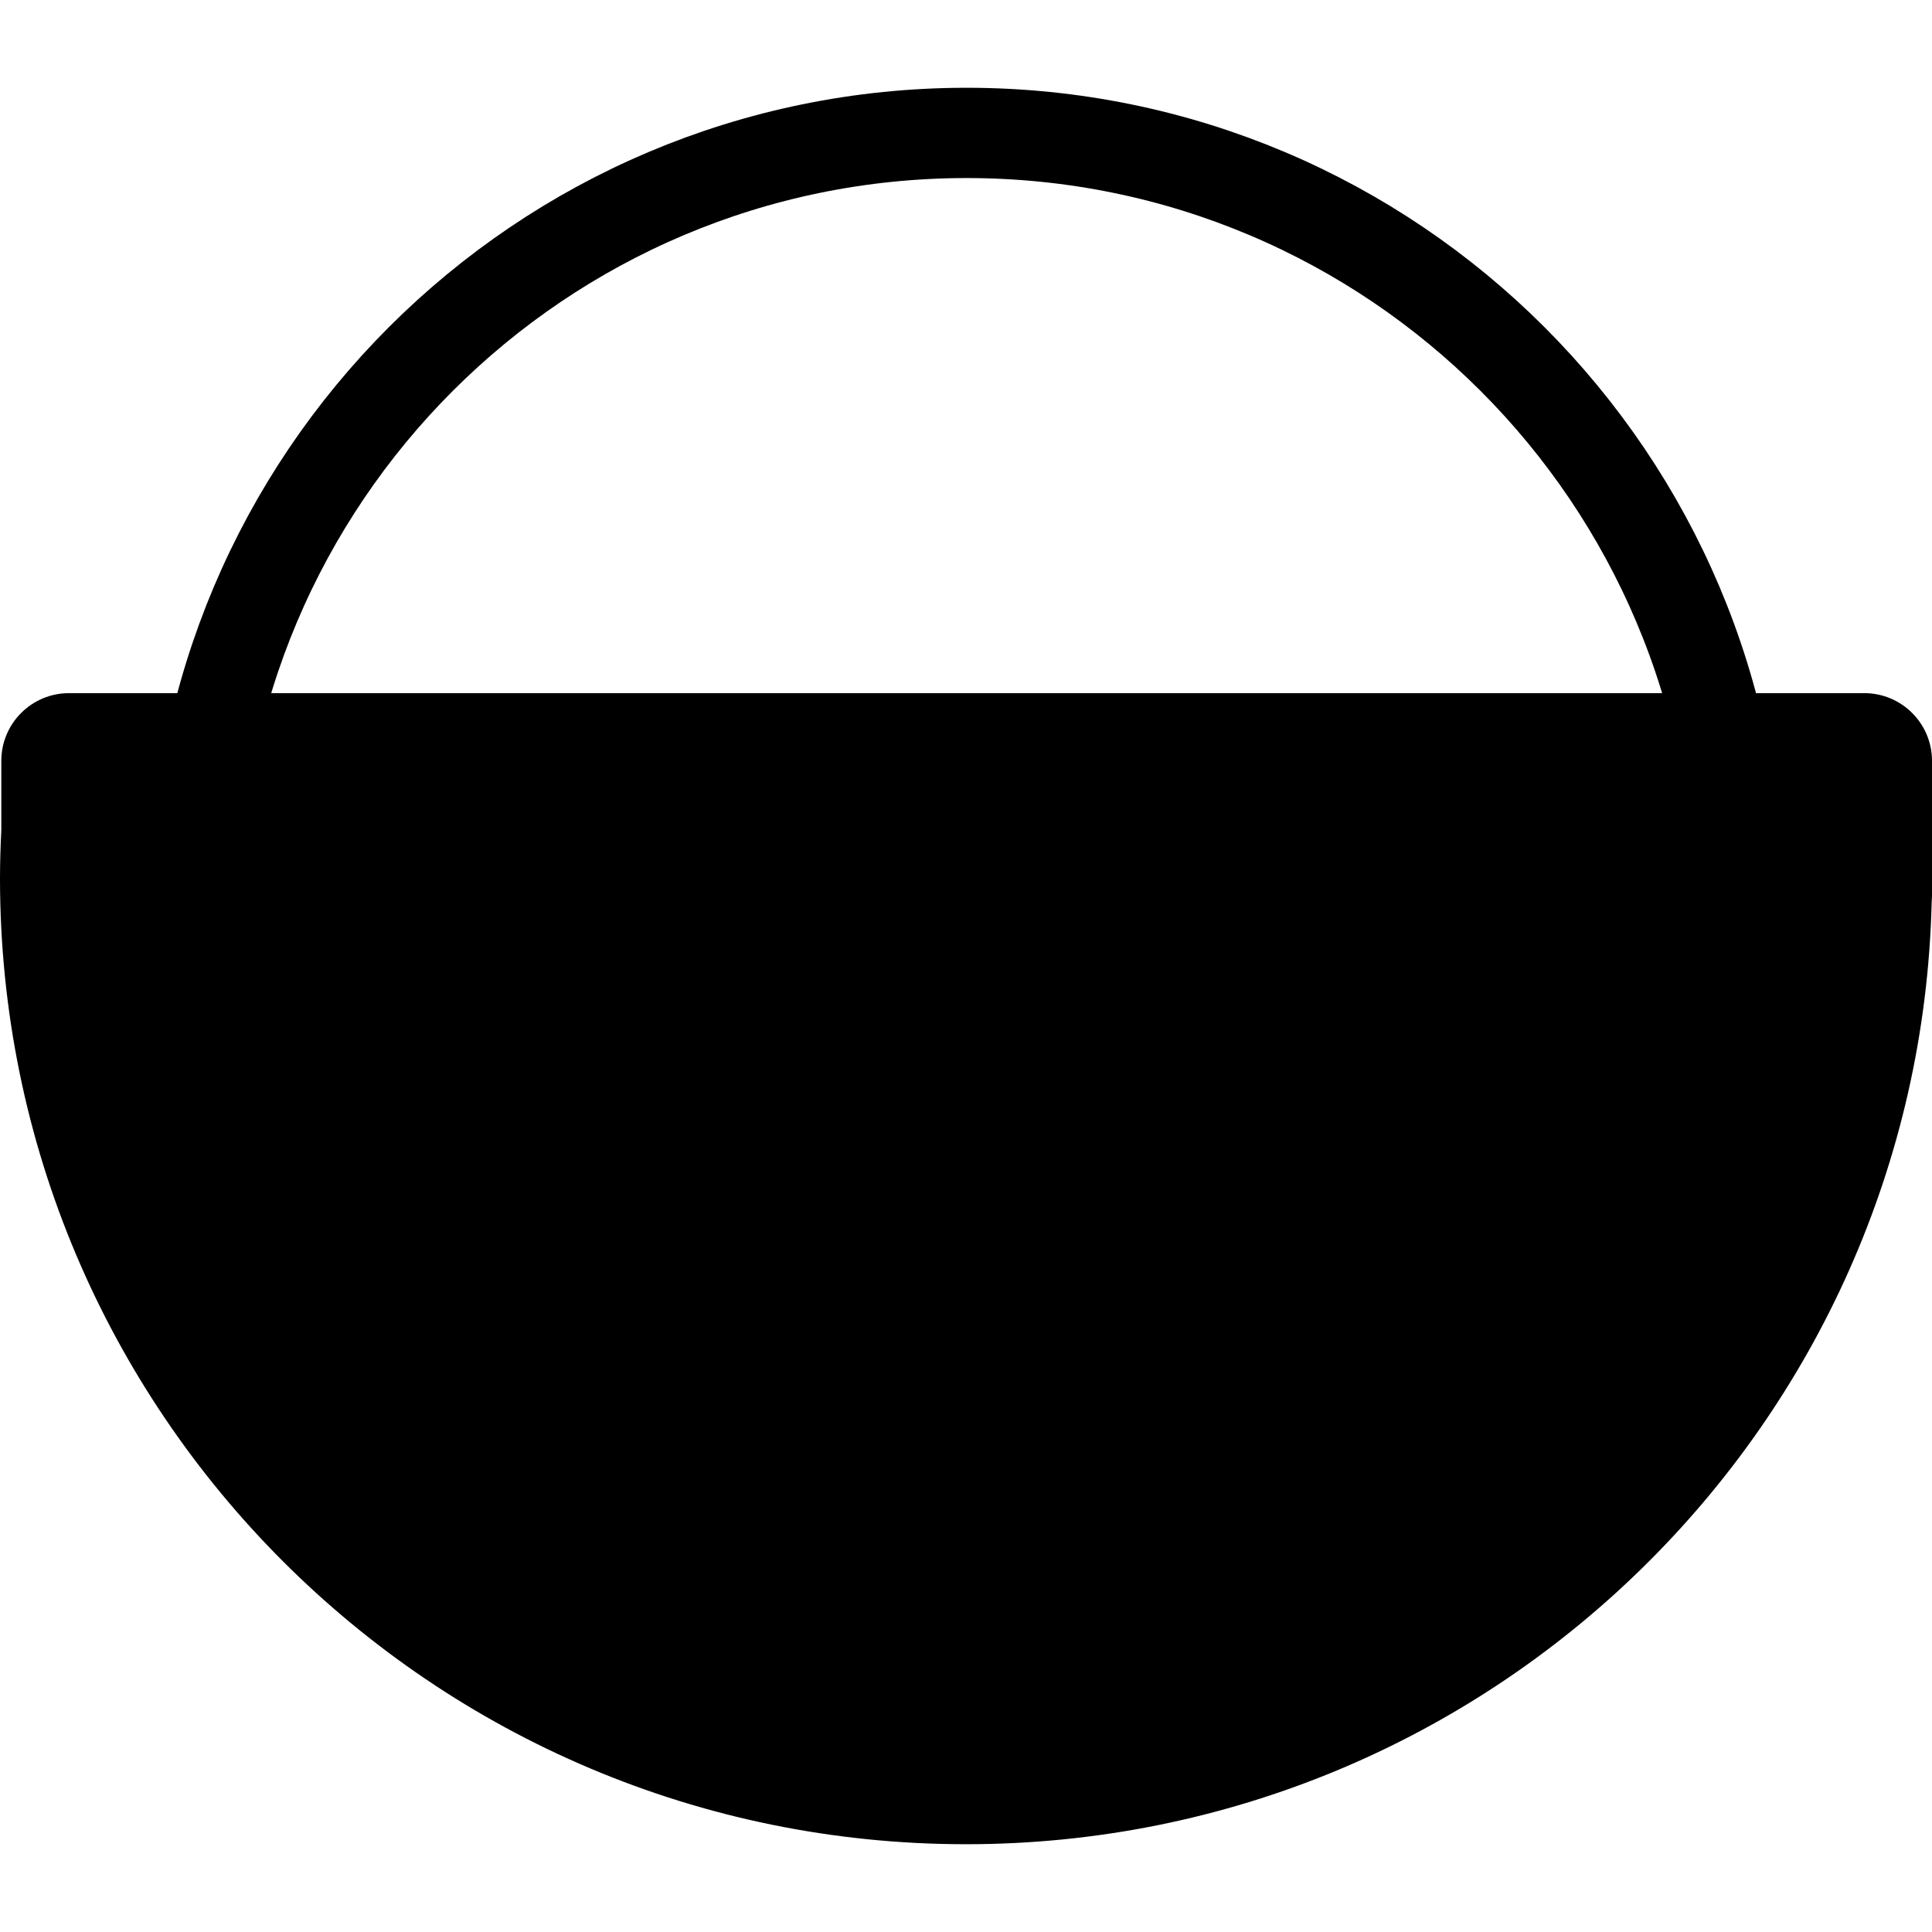
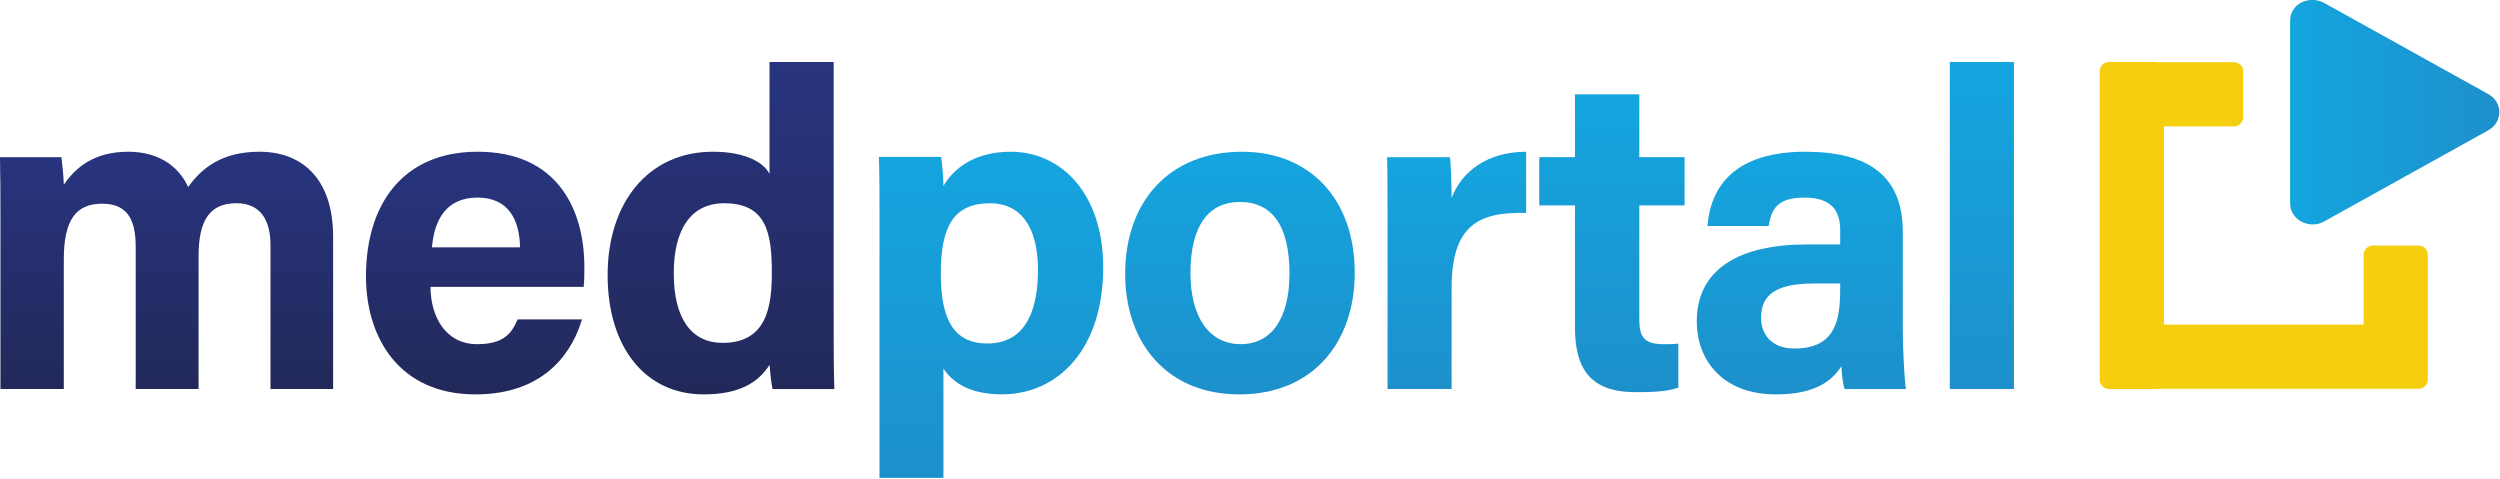
- <svg xmlns="http://www.w3.org/2000/svg" viewBox="0 0 428 389.11" width="20" height="20">
-   <circle cx="214.15" cy="181" r="171" fill="none" stroke="currentColor" stroke-miterlimit="10" stroke-width="20" />
-   <path d="M413,134.11H15.29a15,15,0,0,0-15,15v15.3C.12,168,0,171.52,0,175.11c0,118.19,95.81,214,214,214,116.4,0,211.1-92.94,213.93-208.67,0-.44.07-.88.07-1.33v-30A15,15,0,0,0,413,134.11Z" />
+ <svg xmlns="http://www.w3.org/2000/svg" width="100%" height="100%" viewBox="0 0 1860 356" version="1.1" xml:space="preserve" style="fill-rule:evenodd;clip-rule:evenodd;stroke-linejoin:round;stroke-miterlimit:2;">
+   <g transform="matrix(1,0,0,1,-309.9,-513.517)">
+     <g transform="matrix(4.16667,0,0,4.16667,0,0)">
+       <g transform="matrix(0,42.3696,42.3696,0,104.115,150.337)">
+         <path d="M0.149,0.091C0.073,0.057 0,-0.021 0,-0.161C0,-0.305 0.066,-0.383 0.139,-0.433C0.101,-0.434 0.046,-0.44 0.023,-0.443L0.023,-0.702C0.106,-0.7 0.19,-0.7 0.275,-0.7L1,-0.7L1,-0.433L0.454,-0.433C0.286,-0.433 0.219,-0.381 0.219,-0.271C0.219,-0.155 0.301,-0.13 0.402,-0.13L1,-0.13L1,0.135L0.441,0.135C0.291,0.135 0.217,0.18 0.217,0.295C0.217,0.406 0.303,0.438 0.392,0.438L1,0.438L1,0.702L0.359,0.702C0.105,0.702 0,0.563 0,0.392C0,0.233 0.069,0.148 0.149,0.091Z" style="fill:url(#_Linear1);fill-rule:nonzero;" />
+       </g>
+     </g>
+     <g transform="matrix(4.16667,0,0,4.16667,0,0)">
+       <g transform="matrix(0,43.3296,43.3296,0,159.221,150.337)">
+         <path d="M0.514,-0.45C0.765,-0.45 1,-0.314 1,0.001C1,0.301 0.808,0.406 0.691,0.44L0.691,0.175C0.749,0.15 0.793,0.118 0.793,0.008C0.793,-0.124 0.676,-0.184 0.557,-0.184L0.557,0.447C0.529,0.45 0.508,0.45 0.476,0.45C0.237,0.45 0,0.339 0,0.01C0,-0.296 0.214,-0.45 0.514,-0.45ZM0.189,0.01C0.189,0.139 0.283,0.183 0.394,0.185L0.394,-0.178C0.277,-0.168 0.189,-0.117 0.189,0.01Z" style="fill:url(#_Linear2);fill-rule:nonzero;" />
+       </g>
+     </g>
+     <g transform="matrix(4.16667,0,0,4.16667,0,0)">
+       <g transform="matrix(0,59.3579,59.3579,0,203.113,134.309)">
+         <path d="M0,0.146L0.337,0.146C0.305,0.131 0.27,0.077 0.27,-0.024C0.27,-0.221 0.426,-0.341 0.641,-0.341C0.858,-0.341 1,-0.228 1,-0.052C1,0.052 0.966,0.112 0.911,0.146C0.927,0.147 0.963,0.151 0.984,0.155L0.984,0.341C0.92,0.339 0.856,0.339 0.792,0.339L0,0.339L0,0.146ZM0.636,-0.142C0.504,-0.142 0.425,-0.091 0.425,0.01C0.425,0.137 0.515,0.153 0.634,0.153C0.735,0.153 0.845,0.138 0.845,0.005C0.845,-0.089 0.772,-0.142 0.636,-0.142Z" style="fill:url(#_Linear3);fill-rule:nonzero;" />
+       </g>
+     </g>
+     <g transform="matrix(4.16667,0,0,4.16667,0,0)">
+       <g transform="matrix(0,58.229,58.229,0,251.335,150.337)">
+         <path d="M0.105,-0.146C0.079,-0.146 0.035,-0.15 0.016,-0.153L0.016,-0.344C0.074,-0.342 0.13,-0.342 0.188,-0.342L1,-0.342L1,-0.146L0.665,-0.146C0.706,-0.119 0.744,-0.067 0.744,0.033C0.744,0.206 0.605,0.344 0.354,0.344C0.134,0.344 0,0.22 0,0.06C0,-0.052 0.053,-0.116 0.105,-0.146ZM0.373,-0.154C0.23,-0.154 0.158,-0.115 0.158,-0.003C0.158,0.091 0.231,0.144 0.362,0.144C0.507,0.144 0.588,0.093 0.588,-0.011C0.588,-0.118 0.509,-0.154 0.373,-0.154Z" style="fill:url(#_Linear4);fill-rule:nonzero;" />
+       </g>
+     </g>
+     <g transform="matrix(4.16667,0,0,4.16667,0,0)">
+       <g transform="matrix(0,43.3296,43.3296,0,295.782,150.337)">
+         <path d="M0.503,-0.473C0.789,-0.473 1,-0.3 1,-0.003C1,0.3 0.787,0.473 0.498,0.473C0.199,0.473 0,0.291 0,0.009C0,-0.294 0.208,-0.473 0.503,-0.473ZM0.5,-0.204C0.298,-0.204 0.207,-0.124 0.207,-0.001C0.207,0.131 0.302,0.204 0.502,0.204C0.684,0.204 0.793,0.132 0.793,0.003C0.793,-0.125 0.684,-0.204 0.5,-0.204Z" style="fill:url(#_Linear5);fill-rule:nonzero;" />
+       </g>
+     </g>
+     <g transform="matrix(4.16667,0,0,4.16667,0,0)">
+       <g transform="matrix(0,42.3696,42.3696,0,334.465,150.337)">
+         <path d="M0.194,-0.021C0.142,-0.021 0.045,-0.024 0.023,-0.028L0.023,-0.293C0.104,-0.291 0.191,-0.291 0.288,-0.291L1,-0.291L1,-0.021L0.574,-0.021C0.306,-0.021 0.253,0.097 0.258,0.293L0,0.293C0.001,0.127 0.083,0.023 0.194,-0.021Z" style="fill:url(#_Linear6);fill-rule:nonzero;" />
+       </g>
+     </g>
+     <g transform="matrix(4.16667,0,0,4.16667,0,0)">
+       <g transform="matrix(0,53.1821,53.1821,0,362.199,140.084)">
+         <path d="M0,-0.124L0.211,-0.124L0.211,-0.244L0.373,-0.244L0.373,-0.124L0.783,-0.124C0.919,-0.124 1,-0.074 1,0.078C1,0.122 1,0.18 0.985,0.223L0.837,0.223C0.839,0.207 0.839,0.186 0.839,0.174C0.839,0.11 0.816,0.092 0.757,0.092L0.373,0.092L0.373,0.244L0.211,0.244L0.211,0.092L0,0.092L0,-0.124Z" style="fill:url(#_Linear7);fill-rule:nonzero;" />
+       </g>
+     </g>
+     <g transform="matrix(4.16667,0,0,4.16667,0,0)">
+       <g transform="matrix(0,43.3302,43.3302,0,396.025,150.336)">
+         <path d="M0.306,-0.387L0.306,-0.135C0.236,-0.123 0.189,-0.099 0.189,0.013C0.189,0.136 0.256,0.16 0.324,0.16L0.382,0.16L0.382,0.024C0.382,-0.256 0.483,-0.431 0.7,-0.431C0.849,-0.431 1,-0.334 1,-0.104C1,0.065 0.938,0.13 0.884,0.165C0.909,0.166 0.959,0.171 0.978,0.178L0.978,0.431C0.955,0.426 0.822,0.418 0.731,0.418L0.329,0.418C0.102,0.418 0.002,0.279 0,0.023C0,0.021 0,0.02 0,0.018C0,-0.269 0.137,-0.373 0.306,-0.387ZM0.684,-0.166C0.591,-0.166 0.543,-0.107 0.543,0.053L0.543,0.16L0.568,0.16C0.694,0.16 0.811,0.14 0.811,-0.028C0.811,-0.123 0.753,-0.166 0.684,-0.166Z" style="fill:url(#_Linear8);fill-rule:nonzero;" />
+       </g>
+     </g>
+     <g transform="matrix(4.16667,0,0,4.16667,0,0)">
+       <g transform="matrix(58.3979,0,0,-58.3979,399.061,163.508)">
+         <rect x="0.402" y="-0.5" width="0.196" height="1" style="fill:url(#_Linear9);" />
+       </g>
+     </g>
+     <g transform="matrix(4.16667,0,0,4.16667,0,0)">
+       <g transform="matrix(1,0,0,1,506.24,159.924)">
+         <path d="M0,7.166L-8.162,7.166C-9.074,7.166 -9.813,7.906 -9.813,8.818L-9.813,21.285L-45.471,21.285L-45.471,-14.107L-32.972,-14.107C-32.06,-14.107 -31.32,-14.847 -31.32,-15.759L-31.32,-23.92C-31.32,-24.833 -32.06,-25.573 -32.972,-25.573L-46.759,-25.573C-46.876,-25.599 -46.997,-25.616 -47.122,-25.616L-55.284,-25.616C-56.196,-25.616 -56.937,-24.876 -56.937,-23.963L-56.937,31.13C-56.937,32.042 -56.196,32.782 -55.284,32.782L-47.122,32.782C-47.014,32.782 -46.907,32.77 -46.805,32.75L0,32.75C0.912,32.75 1.652,32.011 1.652,31.098L1.652,8.818C1.652,7.906 0.912,7.166 0,7.166" style="fill:rgb(245,206,13);fill-rule:nonzero;" />
+       </g>
+     </g>
+     <g transform="matrix(4.16667,0,0,4.16667,0,0)">
+       <g transform="matrix(37.3662,0,0,-37.3662,483.297,144.229)">
+         <path d="M0,0.461L0,-0.41C0,-0.489 0.091,-0.536 0.162,-0.497L0.947,-0.061C1.017,-0.022 1.018,0.073 0.947,0.112L0.162,0.548C0.145,0.557 0.126,0.562 0.107,0.562C0.053,0.562 0,0.526 0,0.461Z" style="fill:url(#_Linear10);fill-rule:nonzero;" />
+       </g>
+     </g>
+   </g>
+   <defs>
+     <linearGradient id="_Linear1" x1="0" y1="0" x2="1" y2="0" gradientUnits="userSpaceOnUse" gradientTransform="matrix(1,0,0,-1,0,6.74068e-06)">
+       <stop offset="0" style="stop-color:rgb(40,52,127);stop-opacity:1" />
+       <stop offset="1" style="stop-color:rgb(34,41,89);stop-opacity:1" />
+     </linearGradient>
+     <linearGradient id="_Linear2" x1="0" y1="0" x2="1" y2="0" gradientUnits="userSpaceOnUse" gradientTransform="matrix(1,0,0,-1,0,-6.66058e-06)">
+       <stop offset="0" style="stop-color:rgb(40,52,127);stop-opacity:1" />
+       <stop offset="1" style="stop-color:rgb(34,41,89);stop-opacity:1" />
+     </linearGradient>
+     <linearGradient id="_Linear3" x1="0" y1="0" x2="1" y2="0" gradientUnits="userSpaceOnUse" gradientTransform="matrix(1,0,0,-1,0,-9.66678e-06)">
+       <stop offset="0" style="stop-color:rgb(40,52,127);stop-opacity:1" />
+       <stop offset="1" style="stop-color:rgb(34,41,89);stop-opacity:1" />
+     </linearGradient>
+     <linearGradient id="_Linear4" x1="0" y1="0" x2="1" y2="0" gradientUnits="userSpaceOnUse" gradientTransform="matrix(1,0,0,-1,0,-4.48574e-06)">
+       <stop offset="0" style="stop-color:rgb(20,165,223);stop-opacity:1" />
+       <stop offset="1" style="stop-color:rgb(29,144,203);stop-opacity:1" />
+     </linearGradient>
+     <linearGradient id="_Linear5" x1="0" y1="0" x2="1" y2="0" gradientUnits="userSpaceOnUse" gradientTransform="matrix(1,0,0,-1,0,1.75031e-05)">
+       <stop offset="0" style="stop-color:rgb(20,165,223);stop-opacity:1" />
+       <stop offset="1" style="stop-color:rgb(29,144,203);stop-opacity:1" />
+     </linearGradient>
+     <linearGradient id="_Linear6" x1="0" y1="0" x2="1" y2="0" gradientUnits="userSpaceOnUse" gradientTransform="matrix(1,0,0,-1,0,1.08002e-05)">
+       <stop offset="0" style="stop-color:rgb(20,165,223);stop-opacity:1" />
+       <stop offset="1" style="stop-color:rgb(29,144,203);stop-opacity:1" />
+     </linearGradient>
+     <linearGradient id="_Linear7" x1="0" y1="0" x2="1" y2="0" gradientUnits="userSpaceOnUse" gradientTransform="matrix(1,0,0,-1,0,2.22631e-05)">
+       <stop offset="0" style="stop-color:rgb(20,165,223);stop-opacity:1" />
+       <stop offset="1" style="stop-color:rgb(29,144,203);stop-opacity:1" />
+     </linearGradient>
+     <linearGradient id="_Linear8" x1="0" y1="0" x2="1" y2="0" gradientUnits="userSpaceOnUse" gradientTransform="matrix(1,0,0,-1,0,1.32656e-05)">
+       <stop offset="0" style="stop-color:rgb(20,165,223);stop-opacity:1" />
+       <stop offset="1" style="stop-color:rgb(29,144,203);stop-opacity:1" />
+     </linearGradient>
+     <linearGradient id="_Linear9" x1="0" y1="0" x2="1" y2="0" gradientUnits="userSpaceOnUse" gradientTransform="matrix(0,-1,-1,-0,0.50001,0.50001)">
+       <stop offset="0" style="stop-color:rgb(20,165,223);stop-opacity:1" />
+       <stop offset="1" style="stop-color:rgb(29,144,203);stop-opacity:1" />
+     </linearGradient>
+     <linearGradient id="_Linear10" x1="0" y1="0" x2="1" y2="0" gradientUnits="userSpaceOnUse" gradientTransform="matrix(1,0,0,-1,0,0.0252745)">
+       <stop offset="0" style="stop-color:rgb(20,165,223);stop-opacity:1" />
+       <stop offset="1" style="stop-color:rgb(29,144,203);stop-opacity:1" />
+     </linearGradient>
+   </defs>
</svg>
